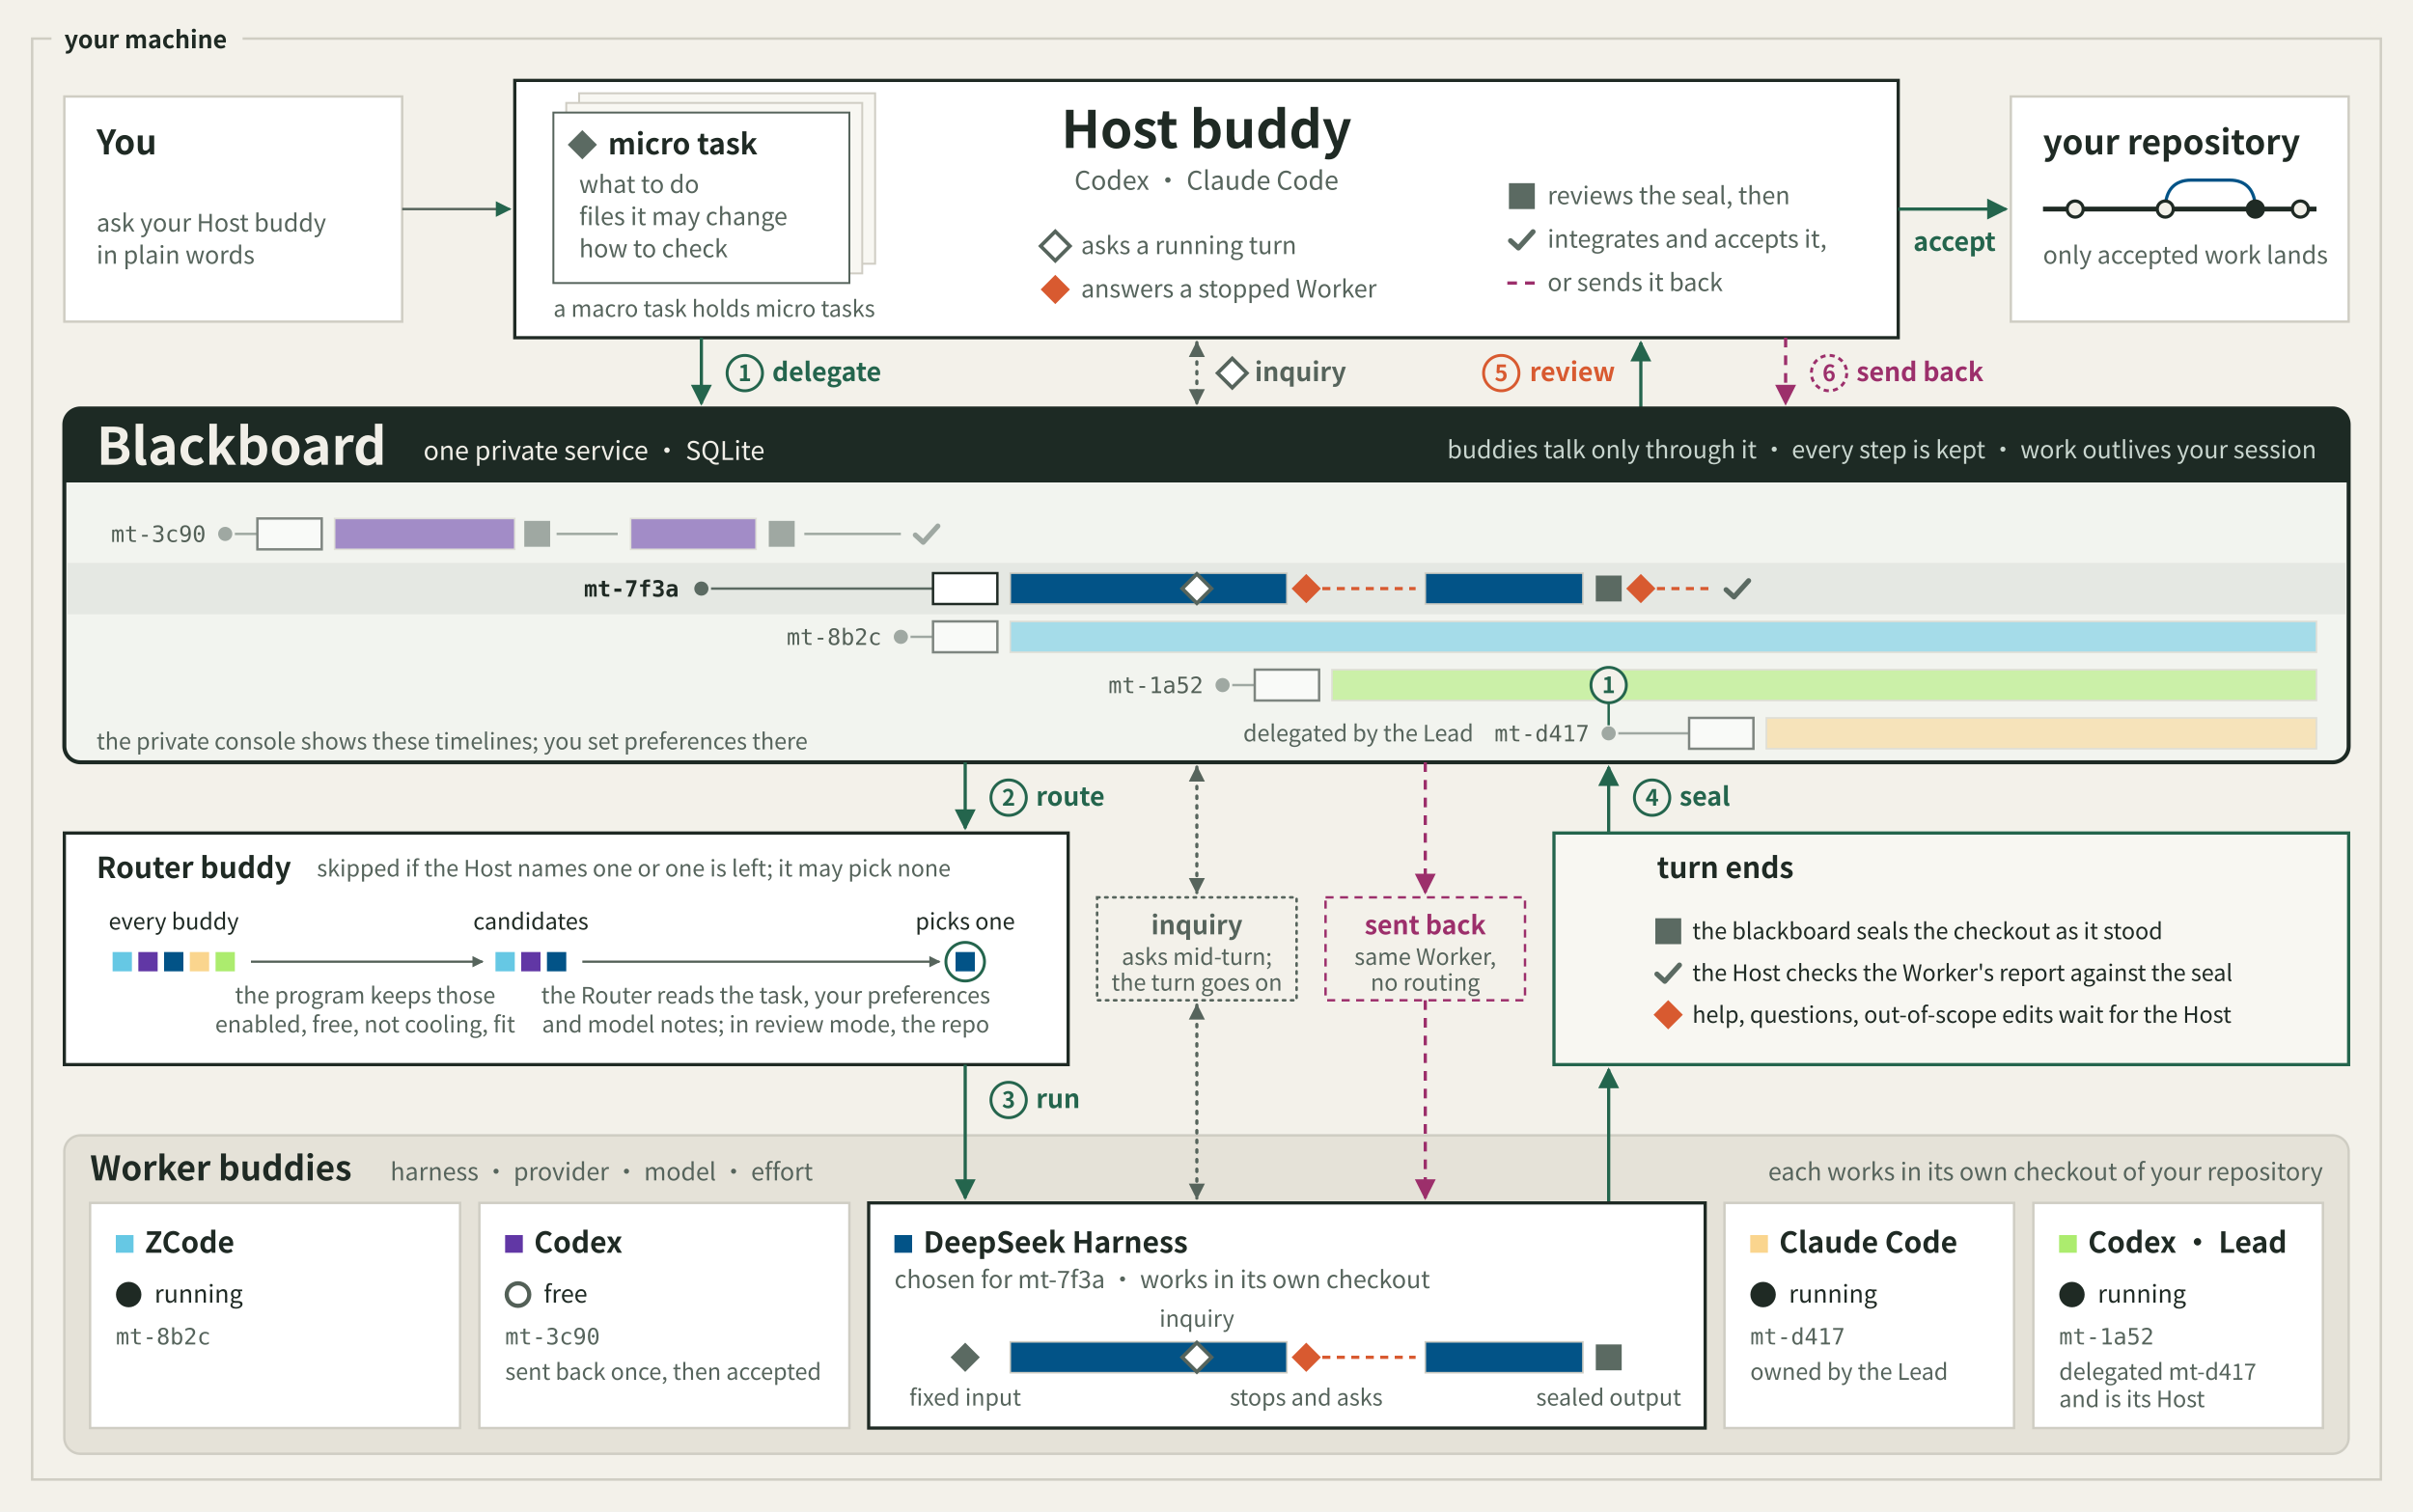
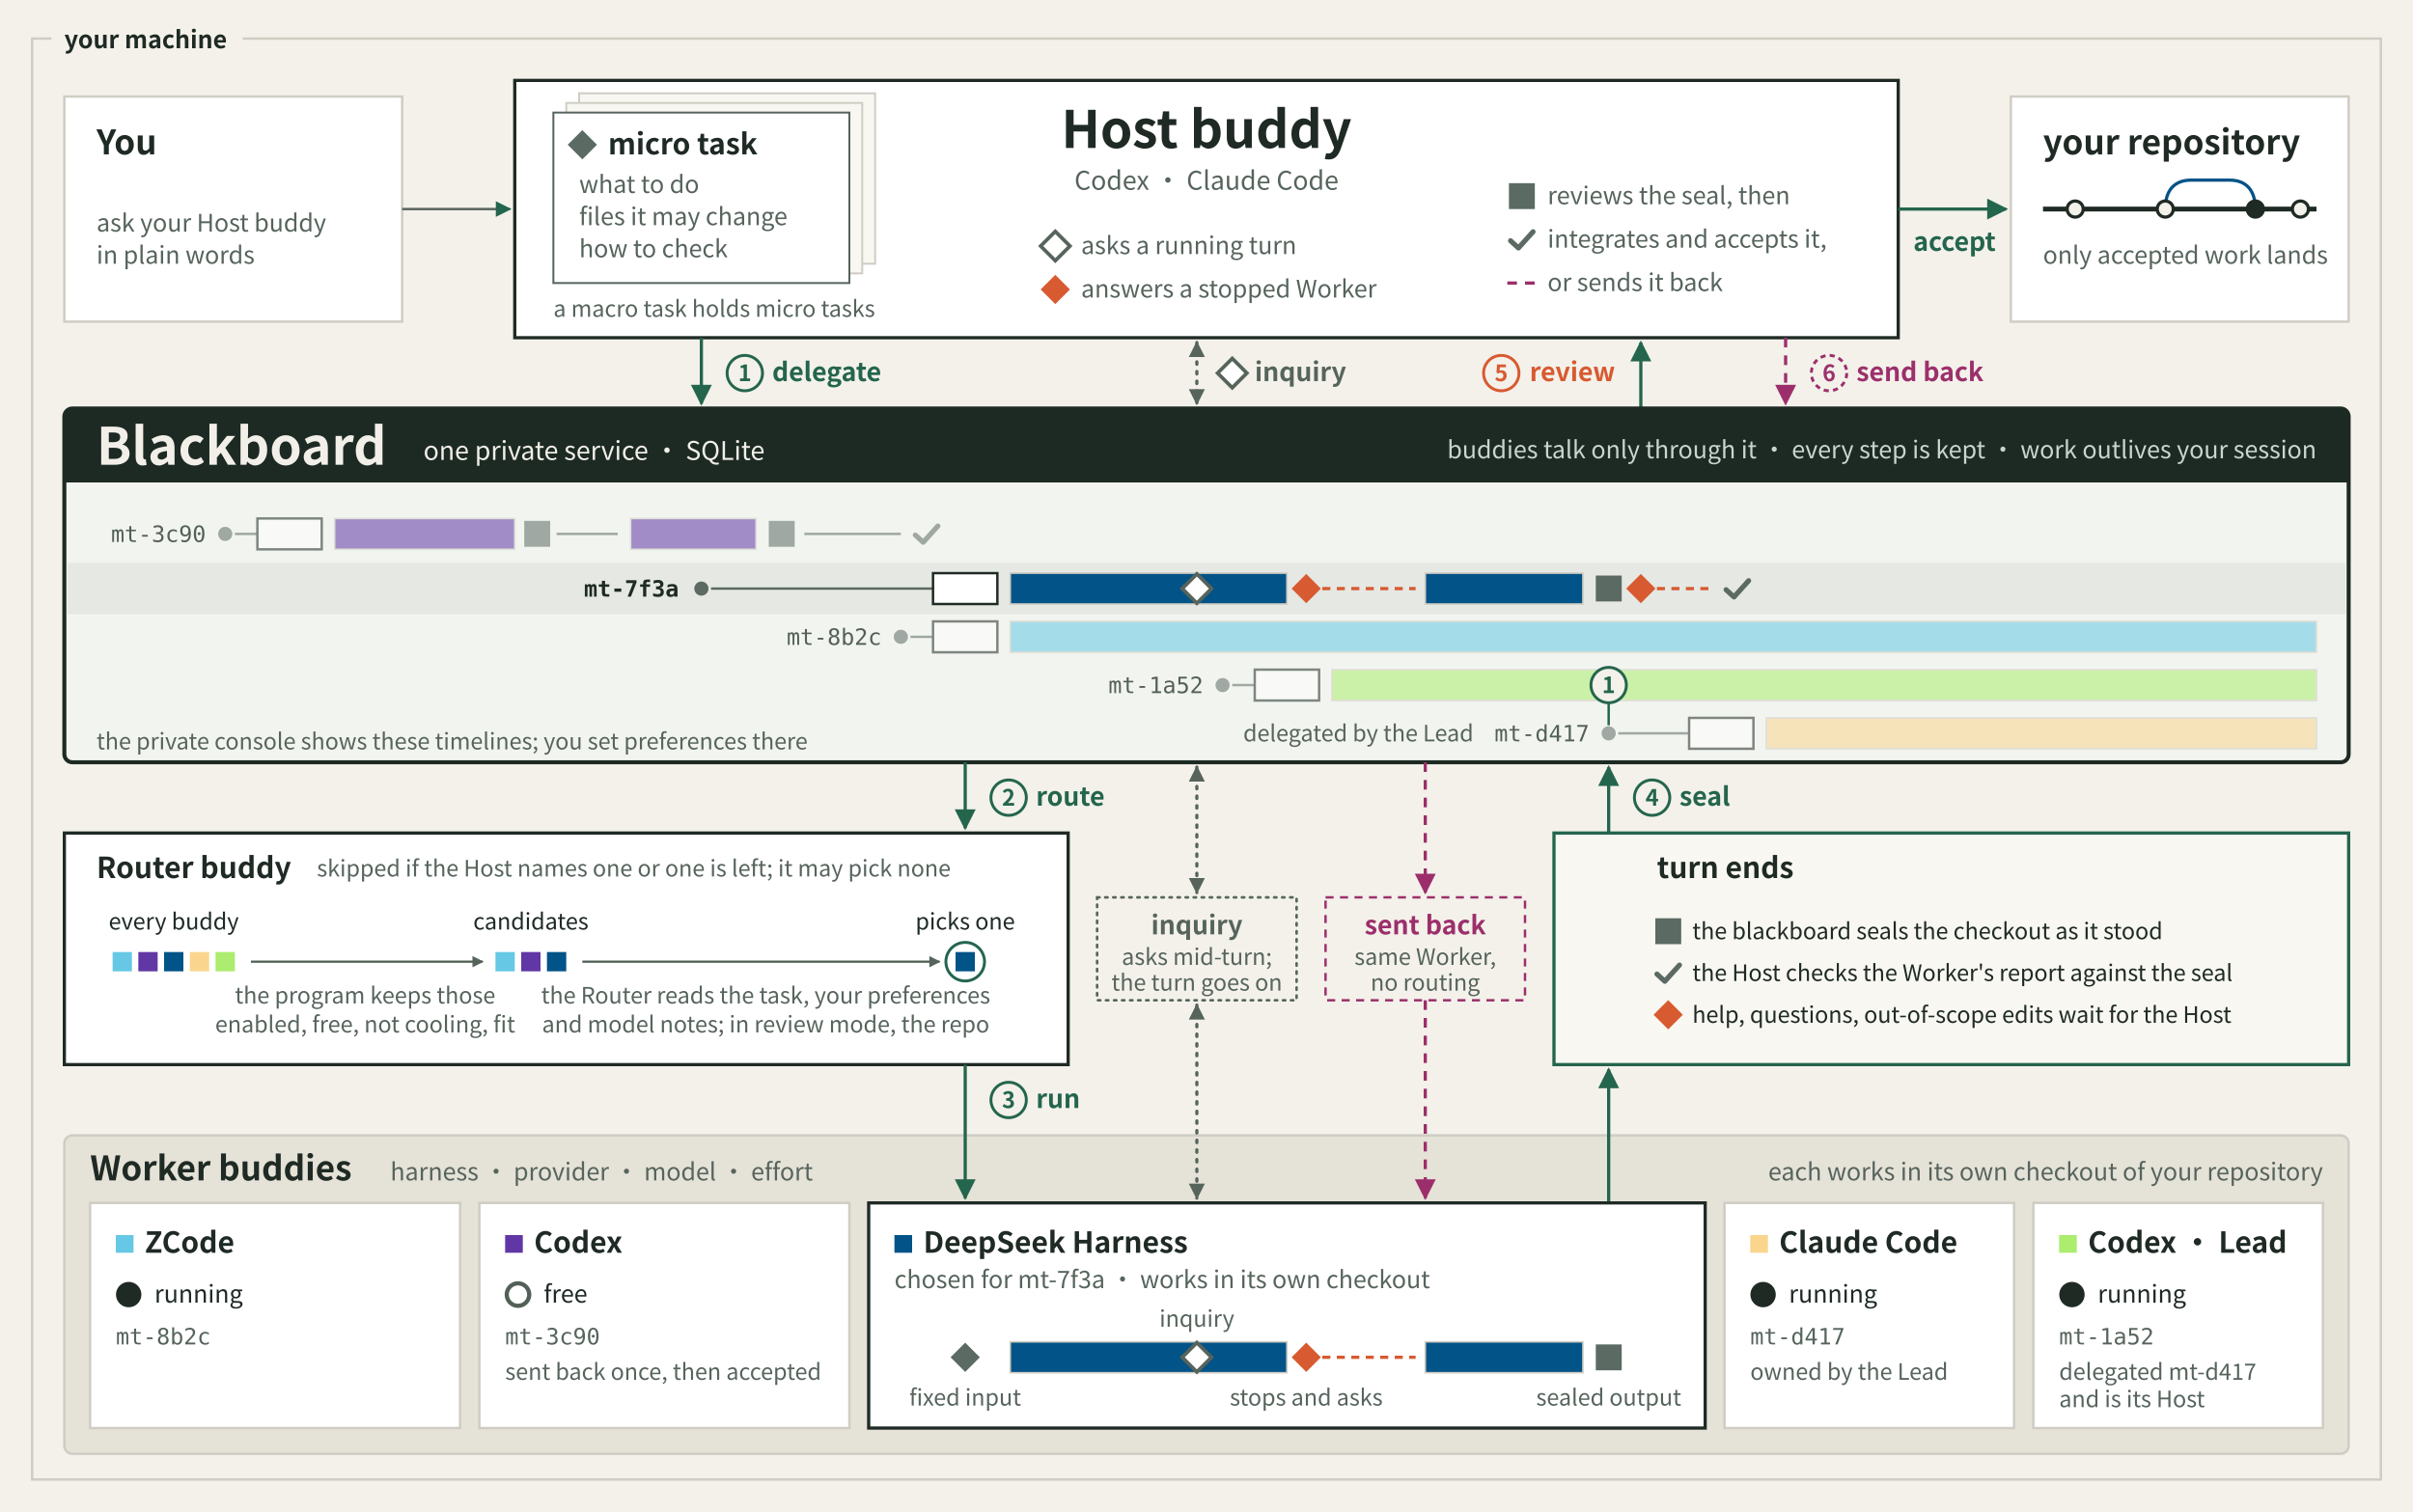
<svg xmlns="http://www.w3.org/2000/svg" viewBox="0 0 1500 940" width="1500" height="940" role="img" aria-label="How hey-my-buddy works">
  <defs>
    <marker id="tip" viewBox="0 0 10 10" refX="9" refY="5" markerWidth="6.5" markerHeight="6.5" orient="auto-start-reverse">
      <path d="M0 0 L10 5 L0 10 Z" fill="#24654d" />
    </marker>
    <marker id="tip-send" viewBox="0 0 10 10" refX="9" refY="5" markerWidth="6.5" markerHeight="6.5" orient="auto-start-reverse">
      <path d="M0 0 L10 5 L0 10 Z" fill="#9c2f6b" />
    </marker>
    <marker id="tip-ask" viewBox="0 0 10 10" refX="9" refY="5" markerWidth="5" markerHeight="5" orient="auto-start-reverse">
      <path d="M0 0 L10 5 L0 10 Z" fill="#56645c" />
    </marker>
  </defs>
  <rect x="0" y="0" width="1500" height="940" fill="#f3f1ea" stroke="none" stroke-width="1" />
  <g transform="translate(0,-24)">
    <rect x="20" y="48" width="1460" height="896" fill="none" stroke="#cfcdc3" stroke-width="1.5" />
    <rect x="32" y="40" width="118.8" height="16" fill="#f3f1ea" stroke="none" stroke-width="1" />
    <text x="40" y="54" font-family="-apple-system, BlinkMacSystemFont, 'Segoe UI', 'PingFang SC', 'Hiragino Sans GB', 'Noto Sans CJK SC', 'Microsoft YaHei', 'Noto Sans', Helvetica, Arial, sans-serif" font-size="15" font-weight="650" fill="#1f2a24" text-anchor="start">your machine</text>
    <rect x="40" y="84" width="210" height="140" fill="#ffffff" stroke="#cfcdc3" stroke-width="1.5" />
    <text x="60" y="120" font-family="-apple-system, BlinkMacSystemFont, 'Segoe UI', 'PingFang SC', 'Hiragino Sans GB', 'Noto Sans CJK SC', 'Microsoft YaHei', 'Noto Sans', Helvetica, Arial, sans-serif" font-size="21" font-weight="700" fill="#1f2a24" text-anchor="start">You</text>
    <text x="60" y="168" font-family="-apple-system, BlinkMacSystemFont, 'Segoe UI', 'PingFang SC', 'Hiragino Sans GB', 'Noto Sans CJK SC', 'Microsoft YaHei', 'Noto Sans', Helvetica, Arial, sans-serif" font-size="15" font-weight="400" fill="#56645c" text-anchor="start">ask your Host buddy</text>
    <text x="60" y="188" font-family="-apple-system, BlinkMacSystemFont, 'Segoe UI', 'PingFang SC', 'Hiragino Sans GB', 'Noto Sans CJK SC', 'Microsoft YaHei', 'Noto Sans', Helvetica, Arial, sans-serif" font-size="15" font-weight="400" fill="#56645c" text-anchor="start">in plain words</text>
    <path d="M250 154 L317 154" fill="none" stroke="#56645c" stroke-width="1.5" marker-end="url(#tip)" />
    <rect x="320" y="74" width="860" height="160" fill="#ffffff" stroke="#1f2a24" stroke-width="2" />
    <rect x="360" y="82" width="184" height="106" fill="#f8f7f2" stroke="#cfcdc3" stroke-width="1.2" />
    <rect x="352" y="88" width="184" height="106" fill="#f8f7f2" stroke="#cfcdc3" stroke-width="1.2" />
    <rect x="344" y="94" width="184" height="106" fill="#ffffff" stroke="#56645c" stroke-width="1.2" />
    <path d="M362 104.9 L371.1 114 L362 123.1 L352.9 114 Z" fill="#5b6a62" />
    <text x="378" y="120" font-family="-apple-system, BlinkMacSystemFont, 'Segoe UI', 'PingFang SC', 'Hiragino Sans GB', 'Noto Sans CJK SC', 'Microsoft YaHei', 'Noto Sans', Helvetica, Arial, sans-serif" font-size="18" font-weight="650" fill="#1f2a24" text-anchor="start">micro task</text>
    <text x="360" y="144" font-family="-apple-system, BlinkMacSystemFont, 'Segoe UI', 'PingFang SC', 'Hiragino Sans GB', 'Noto Sans CJK SC', 'Microsoft YaHei', 'Noto Sans', Helvetica, Arial, sans-serif" font-size="15" font-weight="400" fill="#56645c" text-anchor="start">what to do</text>
    <text x="360" y="164" font-family="-apple-system, BlinkMacSystemFont, 'Segoe UI', 'PingFang SC', 'Hiragino Sans GB', 'Noto Sans CJK SC', 'Microsoft YaHei', 'Noto Sans', Helvetica, Arial, sans-serif" font-size="15" font-weight="400" fill="#56645c" text-anchor="start">files it may change</text>
    <text x="360" y="184" font-family="-apple-system, BlinkMacSystemFont, 'Segoe UI', 'PingFang SC', 'Hiragino Sans GB', 'Noto Sans CJK SC', 'Microsoft YaHei', 'Noto Sans', Helvetica, Arial, sans-serif" font-size="15" font-weight="400" fill="#56645c" text-anchor="start">how to check</text>
    <text x="344" y="221" font-family="-apple-system, BlinkMacSystemFont, 'Segoe UI', 'PingFang SC', 'Hiragino Sans GB', 'Noto Sans CJK SC', 'Microsoft YaHei', 'Noto Sans', Helvetica, Arial, sans-serif" font-size="14" font-weight="400" fill="#56645c" text-anchor="start">a macro task holds micro tasks</text>
    <text x="750.0" y="116" font-family="-apple-system, BlinkMacSystemFont, 'Segoe UI', 'PingFang SC', 'Hiragino Sans GB', 'Noto Sans CJK SC', 'Microsoft YaHei', 'Noto Sans', Helvetica, Arial, sans-serif" font-size="32" font-weight="700" fill="#1f2a24" text-anchor="middle">Host buddy</text>
    <text x="750.0" y="142" font-family="-apple-system, BlinkMacSystemFont, 'Segoe UI', 'PingFang SC', 'Hiragino Sans GB', 'Noto Sans CJK SC', 'Microsoft YaHei', 'Noto Sans', Helvetica, Arial, sans-serif" font-size="16" font-weight="400" fill="#56645c" text-anchor="middle">Codex · Claude Code</text>
    <path d="M656 167.9 L665.1 177 L656 186.1 L646.9 177 Z" fill="#ffffff" stroke="#56645c" stroke-width="2.27" />
    <text x="672" y="182" font-family="-apple-system, BlinkMacSystemFont, 'Segoe UI', 'PingFang SC', 'Hiragino Sans GB', 'Noto Sans CJK SC', 'Microsoft YaHei', 'Noto Sans', Helvetica, Arial, sans-serif" font-size="15" font-weight="400" fill="#56645c" text-anchor="start">asks a running turn</text>
    <path d="M656 194.9 L665.1 204 L656 213.1 L646.9 204 Z" fill="#d85a30" />
    <text x="672" y="209" font-family="-apple-system, BlinkMacSystemFont, 'Segoe UI', 'PingFang SC', 'Hiragino Sans GB', 'Noto Sans CJK SC', 'Microsoft YaHei', 'Noto Sans', Helvetica, Arial, sans-serif" font-size="15" font-weight="400" fill="#56645c" text-anchor="start">answers a stopped Worker</text>
    <rect x="938.0" y="137.9" width="16.1" height="16.1" fill="#5b6a62" stroke="none" stroke-width="1" />
    <text x="962" y="151" font-family="-apple-system, BlinkMacSystemFont, 'Segoe UI', 'PingFang SC', 'Hiragino Sans GB', 'Noto Sans CJK SC', 'Microsoft YaHei', 'Noto Sans', Helvetica, Arial, sans-serif" font-size="15" font-weight="400" fill="#56645c" text-anchor="start">reviews the seal, then</text>
    <path d="M939.0 173.7 L943.9 178.2 L953.0 168.1" fill="none" stroke="#5b6a62" stroke-width="3.15" stroke-linecap="round" stroke-linejoin="round" />
    <text x="962" y="178" font-family="-apple-system, BlinkMacSystemFont, 'Segoe UI', 'PingFang SC', 'Hiragino Sans GB', 'Noto Sans CJK SC', 'Microsoft YaHei', 'Noto Sans', Helvetica, Arial, sans-serif" font-size="15" font-weight="400" fill="#56645c" text-anchor="start">integrates and accepts it,</text>
    <path d="M937 200 L955 200" stroke="#9c2f6b" stroke-width="2" stroke-dasharray="6 5" />
    <text x="962" y="205" font-family="-apple-system, BlinkMacSystemFont, 'Segoe UI', 'PingFang SC', 'Hiragino Sans GB', 'Noto Sans CJK SC', 'Microsoft YaHei', 'Noto Sans', Helvetica, Arial, sans-serif" font-size="15" font-weight="400" fill="#56645c" text-anchor="start">or sends it back</text>
    <path d="M1180 154 L1247 154" fill="none" stroke="#24654d" stroke-width="2" marker-end="url(#tip)" />
    <text x="1215" y="180" font-family="-apple-system, BlinkMacSystemFont, 'Segoe UI', 'PingFang SC', 'Hiragino Sans GB', 'Noto Sans CJK SC', 'Microsoft YaHei', 'Noto Sans', Helvetica, Arial, sans-serif" font-size="16" font-weight="650" fill="#24654d" text-anchor="middle">accept</text>
    <rect x="1250" y="84" width="210" height="140" fill="#ffffff" stroke="#cfcdc3" stroke-width="1.5" />
    <text x="1270" y="120" font-family="-apple-system, BlinkMacSystemFont, 'Segoe UI', 'PingFang SC', 'Hiragino Sans GB', 'Noto Sans CJK SC', 'Microsoft YaHei', 'Noto Sans', Helvetica, Arial, sans-serif" font-size="21" font-weight="700" fill="#1f2a24" text-anchor="start">your repository</text>
    <path d="M1270 154 L1440 154" stroke="#1f2a24" stroke-width="3" />
    <path d="M1346 154 C1346 142 1352 136 1362 136 L1386 136 C1396 136 1402 142 1402 154" fill="none" stroke="#025387" stroke-width="2" />
    <circle cx="1290" cy="154" r="5" fill="#f3f1ea" stroke="#1f2a24" stroke-width="2" />
    <circle cx="1346" cy="154" r="5" fill="#f3f1ea" stroke="#1f2a24" stroke-width="2" />
    <circle cx="1430" cy="154" r="5" fill="#f3f1ea" stroke="#1f2a24" stroke-width="2" />
    <circle cx="1402" cy="154" r="6" fill="#1f2a24" />
    <text x="1270" y="188" font-family="-apple-system, BlinkMacSystemFont, 'Segoe UI', 'PingFang SC', 'Hiragino Sans GB', 'Noto Sans CJK SC', 'Microsoft YaHei', 'Noto Sans', Helvetica, Arial, sans-serif" font-size="15" font-weight="400" fill="#56645c" text-anchor="start">only accepted work lands</text>
    <path d="M436 234 L436 275" fill="none" stroke="#24654d" stroke-width="2" marker-end="url(#tip)" />
    <circle cx="463" cy="256" r="11" fill="#f3f1ea" stroke="#24654d" stroke-width="1.8" />
    <text x="463" y="261" font-family="-apple-system, BlinkMacSystemFont, 'Segoe UI', 'PingFang SC', 'Hiragino Sans GB', 'Noto Sans CJK SC', 'Microsoft YaHei', 'Noto Sans', Helvetica, Arial, sans-serif" font-size="14" font-weight="700" fill="#24654d" text-anchor="middle">1</text>
    <text x="480" y="261" font-family="-apple-system, BlinkMacSystemFont, 'Segoe UI', 'PingFang SC', 'Hiragino Sans GB', 'Noto Sans CJK SC', 'Microsoft YaHei', 'Noto Sans', Helvetica, Arial, sans-serif" font-size="16" font-weight="650" fill="#24654d" text-anchor="start">delegate</text>
    <path d="M1020 278 L1020 237" fill="none" stroke="#24654d" stroke-width="2" marker-end="url(#tip)" />
    <circle cx="933.24" cy="256" r="11" fill="#f3f1ea" stroke="#d85a30" stroke-width="1.8" />
    <text x="933.24" y="261" font-family="-apple-system, BlinkMacSystemFont, 'Segoe UI', 'PingFang SC', 'Hiragino Sans GB', 'Noto Sans CJK SC', 'Microsoft YaHei', 'Noto Sans', Helvetica, Arial, sans-serif" font-size="14" font-weight="700" fill="#d85a30" text-anchor="middle">5</text>
    <text x="1004" y="261" font-family="-apple-system, BlinkMacSystemFont, 'Segoe UI', 'PingFang SC', 'Hiragino Sans GB', 'Noto Sans CJK SC', 'Microsoft YaHei', 'Noto Sans', Helvetica, Arial, sans-serif" font-size="16" font-weight="650" fill="#d85a30" text-anchor="end">review</text>
    <path d="M1110 234 L1110 275" fill="none" stroke="#9c2f6b" stroke-width="2" stroke-dasharray="6 5" marker-end="url(#tip-send)" />
    <circle cx="1137" cy="256" r="11" fill="#f3f1ea" stroke="#9c2f6b" stroke-width="1.8" stroke-dasharray="3.2 2.6" />
    <text x="1137" y="261" font-family="-apple-system, BlinkMacSystemFont, 'Segoe UI', 'PingFang SC', 'Hiragino Sans GB', 'Noto Sans CJK SC', 'Microsoft YaHei', 'Noto Sans', Helvetica, Arial, sans-serif" font-size="14" font-weight="700" fill="#9c2f6b" text-anchor="middle">6</text>
    <text x="1154" y="261" font-family="-apple-system, BlinkMacSystemFont, 'Segoe UI', 'PingFang SC', 'Hiragino Sans GB', 'Noto Sans CJK SC', 'Microsoft YaHei', 'Noto Sans', Helvetica, Arial, sans-serif" font-size="16" font-weight="650" fill="#9c2f6b" text-anchor="start">send back</text>
    <path d="M744 237 L744 275" fill="none" stroke="#56645c" stroke-width="2" stroke-dasharray="1.5 4.5" stroke-linecap="round" marker-start="url(#tip-ask)" marker-end="url(#tip-ask)" />
    <path d="M766 246.9 L775.1 256 L766 265.1 L756.9 256 Z" fill="#ffffff" stroke="#56645c" stroke-width="2.27" />
    <text x="780" y="261" font-family="-apple-system, BlinkMacSystemFont, 'Segoe UI', 'PingFang SC', 'Hiragino Sans GB', 'Noto Sans CJK SC', 'Microsoft YaHei', 'Noto Sans', Helvetica, Arial, sans-serif" font-size="16" font-weight="650" fill="#56645c" text-anchor="start">inquiry</text>
-     <rect x="40" y="278" width="1420" height="220" rx="10" fill="#f2f4ef" stroke="#1d2a24" stroke-width="2.5" />
-     <path d="M50 278 H1450 A10 10 0 0 1 1460 288 V324 H40 V288 A10 10 0 0 1 50 278 Z" fill="#1d2a24" />
+     <rect x="40" y="278" width="1420" height="220" rx="5" fill="#f2f4ef" stroke="#1d2a24" stroke-width="2.5" />
+     <path d="M45 278 H1455 A5 5 0 0 1 1460 283 V324 H40 V283 A5 5 0 0 1 45 278 Z" fill="#1d2a24" />
    <text x="60" y="313" font-family="-apple-system, BlinkMacSystemFont, 'Segoe UI', 'PingFang SC', 'Hiragino Sans GB', 'Noto Sans CJK SC', 'Microsoft YaHei', 'Noto Sans', Helvetica, Arial, sans-serif" font-size="32" font-weight="700" fill="#f1efe8" text-anchor="start">Blackboard</text>
    <text x="263.2" y="310" font-family="-apple-system, BlinkMacSystemFont, 'Segoe UI', 'PingFang SC', 'Hiragino Sans GB', 'Noto Sans CJK SC', 'Microsoft YaHei', 'Noto Sans', Helvetica, Arial, sans-serif" font-size="16" font-weight="400" fill="#f1efe8" text-anchor="start">one private service · SQLite</text>
    <text x="1440" y="309" font-family="-apple-system, BlinkMacSystemFont, 'Segoe UI', 'PingFang SC', 'Hiragino Sans GB', 'Noto Sans CJK SC', 'Microsoft YaHei', 'Noto Sans', Helvetica, Arial, sans-serif" font-size="15" font-weight="400" fill="#c9d6cf" text-anchor="end">buddies talk only through it · every step is kept · work outlives your session</text>
    <rect x="42" y="374" width="1416" height="32" fill="#e5e8e3" stroke="none" stroke-width="1" />
    <text x="422" y="395" font-family="ui-monospace, SFMono-Regular, Menlo, Consolas, monospace" font-size="14" font-weight="700" fill="#1f2a24" text-anchor="end">mt-7f3a</text>
    <circle cx="436" cy="390" r="4.4" fill="#5b6a62" />
    <path d="M442 390 L580 390" stroke="#5b6a62" stroke-width="1.5" />
    <rect x="580" y="380.4" width="40" height="19.2" fill="#ffffff" stroke="#1f2a24" stroke-width="1.5" />
    <rect x="628" y="380.4" width="172" height="19.2" fill="#025387" stroke="#cfcdc3" stroke-width="1" />
    <path d="M744 380.9 L753.1 390 L744 399.1 L734.9 390 Z" fill="#ffffff" stroke="#56645c" stroke-width="2.27" />
    <path d="M812 380.9 L821.1 390 L812 399.1 L802.9 390 Z" fill="#d85a30" />
    <path d="M822 390 L880 390" stroke="#d85a30" stroke-width="2" stroke-dasharray="5 4" />
    <rect x="886" y="380.4" width="98" height="19.2" fill="#025387" stroke="#cfcdc3" stroke-width="1" />
    <rect x="992.0" y="381.9" width="16.1" height="16.1" fill="#5b6a62" stroke="none" stroke-width="1" />
    <path d="M1020 380.9 L1029.1 390 L1020 399.1 L1010.9 390 Z" fill="#d85a30" />
    <path d="M1030 390 L1066 390" stroke="#d85a30" stroke-width="2" stroke-dasharray="5 4" />
    <path d="M1073.0 390.7 L1077.9 395.2 L1087.0 385.1" fill="none" stroke="#5b6a62" stroke-width="3.15" stroke-linecap="round" stroke-linejoin="round" />
    <text x="128" y="361" font-family="ui-monospace, SFMono-Regular, Menlo, Consolas, monospace" font-size="14" font-weight="400" fill="#536057" text-anchor="end">mt-3c90</text>
    <text x="548" y="425" font-family="ui-monospace, SFMono-Regular, Menlo, Consolas, monospace" font-size="14" font-weight="400" fill="#536057" text-anchor="end">mt-8b2c</text>
    <text x="748" y="455" font-family="ui-monospace, SFMono-Regular, Menlo, Consolas, monospace" font-size="14" font-weight="400" fill="#536057" text-anchor="end">mt-1a52</text>
    <text x="988" y="485" font-family="ui-monospace, SFMono-Regular, Menlo, Consolas, monospace" font-size="14" font-weight="400" fill="#536057" text-anchor="end">mt-d417</text>
    <g opacity="0.55">
      <circle cx="140" cy="356" r="4.4" fill="#5b6a62" />
      <path d="M146 356 L160 356" stroke="#5b6a62" stroke-width="1.5" />
      <rect x="160" y="346.4" width="40" height="19.2" fill="#ffffff" stroke="#1f2a24" stroke-width="1.5" />
      <rect x="208" y="346.4" width="112" height="19.2" fill="#6137a5" stroke="#cfcdc3" stroke-width="1" />
      <rect x="325.9" y="347.9" width="16.1" height="16.1" fill="#5b6a62" stroke="none" stroke-width="1" />
      <path d="M346 356 L384 356" stroke="#5b6a62" stroke-width="1.5" />
      <rect x="392" y="346.4" width="78" height="19.2" fill="#6137a5" stroke="#cfcdc3" stroke-width="1" />
      <rect x="477.9" y="347.9" width="16.1" height="16.1" fill="#5b6a62" stroke="none" stroke-width="1" />
      <path d="M500 356 L560 356" stroke="#5b6a62" stroke-width="1.5" />
      <path d="M569.0 356.7 L573.9 361.2 L583.0 351.1" fill="none" stroke="#5b6a62" stroke-width="3.15" stroke-linecap="round" stroke-linejoin="round" />
      <circle cx="560" cy="420" r="4.4" fill="#5b6a62" />
      <path d="M566 420 L580 420" stroke="#5b6a62" stroke-width="1.5" />
      <rect x="580" y="410.4" width="40" height="19.2" fill="#ffffff" stroke="#1f2a24" stroke-width="1.5" />
      <rect x="628" y="410.4" width="812" height="19.2" fill="#66c8e4" stroke="#cfcdc3" stroke-width="1" />
      <circle cx="760" cy="450" r="4.4" fill="#5b6a62" />
      <path d="M766 450 L780 450" stroke="#5b6a62" stroke-width="1.5" />
      <rect x="780" y="440.4" width="40" height="19.2" fill="#ffffff" stroke="#1f2a24" stroke-width="1.5" />
      <rect x="828" y="440.4" width="612" height="19.2" fill="#acec6e" stroke="#cfcdc3" stroke-width="1" />
      <circle cx="1000" cy="480" r="4.4" fill="#5b6a62" />
      <path d="M1006 480 L1050 480" stroke="#5b6a62" stroke-width="1.5" />
      <rect x="1050" y="470.4" width="40" height="19.2" fill="#ffffff" stroke="#1f2a24" stroke-width="1.5" />
      <rect x="1098" y="470.4" width="342" height="19.2" fill="#fad58e" stroke="#cfcdc3" stroke-width="1" />
    </g>
    <circle cx="1000" cy="450" r="11" fill="#f3f1ea" stroke="#24654d" stroke-width="1.8" />
    <text x="1000" y="455" font-family="-apple-system, BlinkMacSystemFont, 'Segoe UI', 'PingFang SC', 'Hiragino Sans GB', 'Noto Sans CJK SC', 'Microsoft YaHei', 'Noto Sans', Helvetica, Arial, sans-serif" font-size="14" font-weight="700" fill="#24654d" text-anchor="middle">1</text>
    <path d="M1000 461 L1000 475" stroke="#24654d" stroke-width="1.5" />
    <text x="916" y="485" font-family="-apple-system, BlinkMacSystemFont, 'Segoe UI', 'PingFang SC', 'Hiragino Sans GB', 'Noto Sans CJK SC', 'Microsoft YaHei', 'Noto Sans', Helvetica, Arial, sans-serif" font-size="14" font-weight="400" fill="#56645c" text-anchor="end">delegated by the Lead</text>
    <text x="60" y="490" font-family="-apple-system, BlinkMacSystemFont, 'Segoe UI', 'PingFang SC', 'Hiragino Sans GB', 'Noto Sans CJK SC', 'Microsoft YaHei', 'Noto Sans', Helvetica, Arial, sans-serif" font-size="14" font-weight="400" fill="#56645c" text-anchor="start">the private console shows these timelines; you set preferences there</text>
-     <rect x="40" y="730" width="1420" height="198" rx="10" fill="#e5e2d8" stroke="#cfcdc3" stroke-width="1.5" />
+     <rect x="40" y="730" width="1420" height="198" rx="5" fill="#e5e2d8" stroke="#cfcdc3" stroke-width="1.5" />
    <path d="M600 498 L600 539" fill="none" stroke="#24654d" stroke-width="2" marker-end="url(#tip)" />
    <circle cx="627" cy="520" r="11" fill="#f3f1ea" stroke="#24654d" stroke-width="1.8" />
    <text x="627" y="525" font-family="-apple-system, BlinkMacSystemFont, 'Segoe UI', 'PingFang SC', 'Hiragino Sans GB', 'Noto Sans CJK SC', 'Microsoft YaHei', 'Noto Sans', Helvetica, Arial, sans-serif" font-size="14" font-weight="700" fill="#24654d" text-anchor="middle">2</text>
    <text x="644" y="525" font-family="-apple-system, BlinkMacSystemFont, 'Segoe UI', 'PingFang SC', 'Hiragino Sans GB', 'Noto Sans CJK SC', 'Microsoft YaHei', 'Noto Sans', Helvetica, Arial, sans-serif" font-size="16" font-weight="650" fill="#24654d" text-anchor="start">route</text>
    <rect x="40" y="542" width="624" height="144" fill="#ffffff" stroke="#1f2a24" stroke-width="2" />
    <text x="60" y="570" font-family="-apple-system, BlinkMacSystemFont, 'Segoe UI', 'PingFang SC', 'Hiragino Sans GB', 'Noto Sans CJK SC', 'Microsoft YaHei', 'Noto Sans', Helvetica, Arial, sans-serif" font-size="18" font-weight="650" fill="#1f2a24" text-anchor="start">Router buddy</text>
    <text x="196.96" y="569" font-family="-apple-system, BlinkMacSystemFont, 'Segoe UI', 'PingFang SC', 'Hiragino Sans GB', 'Noto Sans CJK SC', 'Microsoft YaHei', 'Noto Sans', Helvetica, Arial, sans-serif" font-size="14" font-weight="400" fill="#56645c" text-anchor="start">skipped if the Host names one or one is left; it may pick none</text>
    <text x="108" y="602" font-family="-apple-system, BlinkMacSystemFont, 'Segoe UI', 'PingFang SC', 'Hiragino Sans GB', 'Noto Sans CJK SC', 'Microsoft YaHei', 'Noto Sans', Helvetica, Arial, sans-serif" font-size="14" font-weight="400" fill="#1f2a24" text-anchor="middle">every buddy</text>
    <rect x="70" y="616" width="12" height="12" fill="#66c8e4" stroke="none" stroke-width="1" />
    <rect x="86" y="616" width="12" height="12" fill="#6137a5" stroke="none" stroke-width="1" />
    <rect x="102" y="616" width="12" height="12" fill="#025387" stroke="none" stroke-width="1" />
    <rect x="118" y="616" width="12" height="12" fill="#fad58e" stroke="none" stroke-width="1" />
    <rect x="134" y="616" width="12" height="12" fill="#acec6e" stroke="none" stroke-width="1" />
    <path d="M156 622 L300 622" fill="none" stroke="#536057" stroke-width="1.4" marker-end="url(#tip-ask)" />
    <text x="227" y="648" font-family="-apple-system, BlinkMacSystemFont, 'Segoe UI', 'PingFang SC', 'Hiragino Sans GB', 'Noto Sans CJK SC', 'Microsoft YaHei', 'Noto Sans', Helvetica, Arial, sans-serif" font-size="14" font-weight="400" fill="#56645c" text-anchor="middle">the program keeps those</text>
    <text x="227" y="666" font-family="-apple-system, BlinkMacSystemFont, 'Segoe UI', 'PingFang SC', 'Hiragino Sans GB', 'Noto Sans CJK SC', 'Microsoft YaHei', 'Noto Sans', Helvetica, Arial, sans-serif" font-size="14" font-weight="400" fill="#56645c" text-anchor="middle">enabled, free, not cooling, fit</text>
    <text x="330" y="602" font-family="-apple-system, BlinkMacSystemFont, 'Segoe UI', 'PingFang SC', 'Hiragino Sans GB', 'Noto Sans CJK SC', 'Microsoft YaHei', 'Noto Sans', Helvetica, Arial, sans-serif" font-size="14" font-weight="400" fill="#1f2a24" text-anchor="middle">candidates</text>
    <rect x="308" y="616" width="12" height="12" fill="#66c8e4" stroke="none" stroke-width="1" />
    <rect x="324" y="616" width="12" height="12" fill="#6137a5" stroke="none" stroke-width="1" />
    <rect x="340" y="616" width="12" height="12" fill="#025387" stroke="none" stroke-width="1" />
    <path d="M362 622 L584 622" fill="none" stroke="#536057" stroke-width="1.4" marker-end="url(#tip-ask)" />
    <text x="476" y="648" font-family="-apple-system, BlinkMacSystemFont, 'Segoe UI', 'PingFang SC', 'Hiragino Sans GB', 'Noto Sans CJK SC', 'Microsoft YaHei', 'Noto Sans', Helvetica, Arial, sans-serif" font-size="14" font-weight="400" fill="#56645c" text-anchor="middle">the Router reads the task, your preferences</text>
    <text x="476" y="666" font-family="-apple-system, BlinkMacSystemFont, 'Segoe UI', 'PingFang SC', 'Hiragino Sans GB', 'Noto Sans CJK SC', 'Microsoft YaHei', 'Noto Sans', Helvetica, Arial, sans-serif" font-size="14" font-weight="400" fill="#56645c" text-anchor="middle">and model notes; in review mode, the repo</text>
    <rect x="594" y="616" width="12" height="12" fill="#025387" stroke="none" stroke-width="1" />
    <circle cx="600" cy="622" r="12" fill="none" stroke="#24654d" stroke-width="1.8" />
    <text x="600" y="602" font-family="-apple-system, BlinkMacSystemFont, 'Segoe UI', 'PingFang SC', 'Hiragino Sans GB', 'Noto Sans CJK SC', 'Microsoft YaHei', 'Noto Sans', Helvetica, Arial, sans-serif" font-size="14" font-weight="400" fill="#1f2a24" text-anchor="middle">picks one</text>
    <path d="M600 686 L600 769" fill="none" stroke="#24654d" stroke-width="2" marker-end="url(#tip)" />
    <circle cx="627" cy="708" r="11" fill="#f3f1ea" stroke="#24654d" stroke-width="1.8" />
    <text x="627" y="713" font-family="-apple-system, BlinkMacSystemFont, 'Segoe UI', 'PingFang SC', 'Hiragino Sans GB', 'Noto Sans CJK SC', 'Microsoft YaHei', 'Noto Sans', Helvetica, Arial, sans-serif" font-size="14" font-weight="700" fill="#24654d" text-anchor="middle">3</text>
    <text x="644" y="713" font-family="-apple-system, BlinkMacSystemFont, 'Segoe UI', 'PingFang SC', 'Hiragino Sans GB', 'Noto Sans CJK SC', 'Microsoft YaHei', 'Noto Sans', Helvetica, Arial, sans-serif" font-size="16" font-weight="650" fill="#24654d" text-anchor="start">run</text>
    <path d="M744 501 L744 579" fill="none" stroke="#56645c" stroke-width="2" stroke-dasharray="1.5 4.5" stroke-linecap="round" marker-start="url(#tip-ask)" marker-end="url(#tip-ask)" />
    <rect x="682" y="582" width="124" height="64" fill="#f3f1ea" stroke="#56645c" stroke-width="1.6" stroke-dasharray="1.5 3.5" stroke-linecap="round" />
    <text x="744" y="605" font-family="-apple-system, BlinkMacSystemFont, 'Segoe UI', 'PingFang SC', 'Hiragino Sans GB', 'Noto Sans CJK SC', 'Microsoft YaHei', 'Noto Sans', Helvetica, Arial, sans-serif" font-size="16" font-weight="650" fill="#56645c" text-anchor="middle">inquiry</text>
    <text x="744" y="624" font-family="-apple-system, BlinkMacSystemFont, 'Segoe UI', 'PingFang SC', 'Hiragino Sans GB', 'Noto Sans CJK SC', 'Microsoft YaHei', 'Noto Sans', Helvetica, Arial, sans-serif" font-size="14" font-weight="400" fill="#56645c" text-anchor="middle">asks mid-turn;</text>
    <text x="744" y="640" font-family="-apple-system, BlinkMacSystemFont, 'Segoe UI', 'PingFang SC', 'Hiragino Sans GB', 'Noto Sans CJK SC', 'Microsoft YaHei', 'Noto Sans', Helvetica, Arial, sans-serif" font-size="14" font-weight="400" fill="#56645c" text-anchor="middle">the turn goes on</text>
    <path d="M744 649 L744 769" fill="none" stroke="#56645c" stroke-width="2" stroke-dasharray="1.5 4.5" stroke-linecap="round" marker-start="url(#tip-ask)" marker-end="url(#tip-ask)" />
    <path d="M886 498 L886 579" fill="none" stroke="#9c2f6b" stroke-width="2" stroke-dasharray="6 5" marker-end="url(#tip-send)" />
    <rect x="824" y="582" width="124" height="64" fill="#f3f1ea" stroke="#9c2f6b" stroke-width="1.5" stroke-dasharray="5 4" />
    <text x="886" y="605" font-family="-apple-system, BlinkMacSystemFont, 'Segoe UI', 'PingFang SC', 'Hiragino Sans GB', 'Noto Sans CJK SC', 'Microsoft YaHei', 'Noto Sans', Helvetica, Arial, sans-serif" font-size="16" font-weight="650" fill="#9c2f6b" text-anchor="middle">sent back</text>
    <text x="886" y="624" font-family="-apple-system, BlinkMacSystemFont, 'Segoe UI', 'PingFang SC', 'Hiragino Sans GB', 'Noto Sans CJK SC', 'Microsoft YaHei', 'Noto Sans', Helvetica, Arial, sans-serif" font-size="14" font-weight="400" fill="#56645c" text-anchor="middle">same Worker,</text>
    <text x="886" y="640" font-family="-apple-system, BlinkMacSystemFont, 'Segoe UI', 'PingFang SC', 'Hiragino Sans GB', 'Noto Sans CJK SC', 'Microsoft YaHei', 'Noto Sans', Helvetica, Arial, sans-serif" font-size="14" font-weight="400" fill="#56645c" text-anchor="middle">no routing</text>
    <path d="M886 646 L886 769" fill="none" stroke="#9c2f6b" stroke-width="2" stroke-dasharray="6 5" marker-end="url(#tip-send)" />
    <path d="M1000 772 L1000 689" fill="none" stroke="#24654d" stroke-width="2" marker-end="url(#tip)" />
    <rect x="966" y="542" width="494" height="144" fill="#f8f7f2" stroke="#24654d" stroke-width="2" />
    <text x="1030" y="570" font-family="-apple-system, BlinkMacSystemFont, 'Segoe UI', 'PingFang SC', 'Hiragino Sans GB', 'Noto Sans CJK SC', 'Microsoft YaHei', 'Noto Sans', Helvetica, Arial, sans-serif" font-size="18" font-weight="650" fill="#1f2a24" text-anchor="start">turn ends</text>
    <rect x="1029.0" y="595.0" width="16.1" height="16.1" fill="#5b6a62" stroke="none" stroke-width="1" />
    <text x="1052" y="608" font-family="-apple-system, BlinkMacSystemFont, 'Segoe UI', 'PingFang SC', 'Hiragino Sans GB', 'Noto Sans CJK SC', 'Microsoft YaHei', 'Noto Sans', Helvetica, Arial, sans-serif" font-size="14" font-weight="400" fill="#1f2a24" text-anchor="start">the blackboard seals the checkout as it stood</text>
    <path d="M1030.0 629.7 L1034.9 634.2 L1044.0 624.1" fill="none" stroke="#5b6a62" stroke-width="3.15" stroke-linecap="round" stroke-linejoin="round" />
    <text x="1052" y="634" font-family="-apple-system, BlinkMacSystemFont, 'Segoe UI', 'PingFang SC', 'Hiragino Sans GB', 'Noto Sans CJK SC', 'Microsoft YaHei', 'Noto Sans', Helvetica, Arial, sans-serif" font-size="14" font-weight="400" fill="#1f2a24" text-anchor="start">the Host checks the Worker's report against the seal</text>
    <path d="M1037 645.9 L1046.1 655 L1037 664.1 L1027.9 655 Z" fill="#d85a30" />
    <text x="1052" y="660" font-family="-apple-system, BlinkMacSystemFont, 'Segoe UI', 'PingFang SC', 'Hiragino Sans GB', 'Noto Sans CJK SC', 'Microsoft YaHei', 'Noto Sans', Helvetica, Arial, sans-serif" font-size="14" font-weight="400" fill="#1f2a24" text-anchor="start">help, questions, out-of-scope edits wait for the Host</text>
    <path d="M1000 542 L1000 501" fill="none" stroke="#24654d" stroke-width="2" marker-end="url(#tip)" />
    <circle cx="1027" cy="520" r="11" fill="#f3f1ea" stroke="#24654d" stroke-width="1.8" />
    <text x="1027" y="525" font-family="-apple-system, BlinkMacSystemFont, 'Segoe UI', 'PingFang SC', 'Hiragino Sans GB', 'Noto Sans CJK SC', 'Microsoft YaHei', 'Noto Sans', Helvetica, Arial, sans-serif" font-size="14" font-weight="700" fill="#24654d" text-anchor="middle">4</text>
    <text x="1044" y="525" font-family="-apple-system, BlinkMacSystemFont, 'Segoe UI', 'PingFang SC', 'Hiragino Sans GB', 'Noto Sans CJK SC', 'Microsoft YaHei', 'Noto Sans', Helvetica, Arial, sans-serif" font-size="16" font-weight="650" fill="#24654d" text-anchor="start">seal</text>
    <text x="56" y="758" font-family="-apple-system, BlinkMacSystemFont, 'Segoe UI', 'PingFang SC', 'Hiragino Sans GB', 'Noto Sans CJK SC', 'Microsoft YaHei', 'Noto Sans', Helvetica, Arial, sans-serif" font-size="21" font-weight="700" fill="#1f2a24" text-anchor="start">Worker buddies</text>
    <text x="242.64" y="758" font-family="-apple-system, BlinkMacSystemFont, 'Segoe UI', 'PingFang SC', 'Hiragino Sans GB', 'Noto Sans CJK SC', 'Microsoft YaHei', 'Noto Sans', Helvetica, Arial, sans-serif" font-size="15" font-weight="400" fill="#56645c" text-anchor="start">harness · provider · model · effort</text>
    <text x="1444" y="758" font-family="-apple-system, BlinkMacSystemFont, 'Segoe UI', 'PingFang SC', 'Hiragino Sans GB', 'Noto Sans CJK SC', 'Microsoft YaHei', 'Noto Sans', Helvetica, Arial, sans-serif" font-size="15" font-weight="400" fill="#56645c" text-anchor="end">each works in its own checkout of your repository</text>
    <rect x="56" y="772" width="230" height="140" fill="#ffffff" stroke="#cfcdc3" stroke-width="1.5" />
    <rect x="72" y="792" width="11" height="11" fill="#66c8e4" stroke="none" stroke-width="1" />
    <text x="90" y="803" font-family="-apple-system, BlinkMacSystemFont, 'Segoe UI', 'PingFang SC', 'Hiragino Sans GB', 'Noto Sans CJK SC', 'Microsoft YaHei', 'Noto Sans', Helvetica, Arial, sans-serif" font-size="18" font-weight="650" fill="#1f2a24" text-anchor="start">ZCode</text>
    <circle cx="80" cy="829" r="7.9" fill="#1f2a24" />
    <text x="96" y="834" font-family="-apple-system, BlinkMacSystemFont, 'Segoe UI', 'PingFang SC', 'Hiragino Sans GB', 'Noto Sans CJK SC', 'Microsoft YaHei', 'Noto Sans', Helvetica, Arial, sans-serif" font-size="15" font-weight="400" fill="#1f2a24" text-anchor="start">running</text>
    <text x="72" y="860" font-family="ui-monospace, SFMono-Regular, Menlo, Consolas, monospace" font-size="14" font-weight="400" fill="#56645c" text-anchor="start">mt-8b2c</text>
    <rect x="298" y="772" width="230" height="140" fill="#ffffff" stroke="#cfcdc3" stroke-width="1.5" />
    <rect x="314" y="792" width="11" height="11" fill="#6137a5" stroke="none" stroke-width="1" />
    <text x="332" y="803" font-family="-apple-system, BlinkMacSystemFont, 'Segoe UI', 'PingFang SC', 'Hiragino Sans GB', 'Noto Sans CJK SC', 'Microsoft YaHei', 'Noto Sans', Helvetica, Arial, sans-serif" font-size="18" font-weight="650" fill="#1f2a24" text-anchor="start">Codex</text>
    <circle cx="322" cy="829" r="7.0" fill="#ffffff" stroke="#536057" stroke-width="2.62" />
    <text x="338" y="834" font-family="-apple-system, BlinkMacSystemFont, 'Segoe UI', 'PingFang SC', 'Hiragino Sans GB', 'Noto Sans CJK SC', 'Microsoft YaHei', 'Noto Sans', Helvetica, Arial, sans-serif" font-size="15" font-weight="400" fill="#1f2a24" text-anchor="start">free</text>
    <text x="314" y="860" font-family="ui-monospace, SFMono-Regular, Menlo, Consolas, monospace" font-size="14" font-weight="400" fill="#56645c" text-anchor="start">mt-3c90</text>
    <text x="314" y="882" font-family="-apple-system, BlinkMacSystemFont, 'Segoe UI', 'PingFang SC', 'Hiragino Sans GB', 'Noto Sans CJK SC', 'Microsoft YaHei', 'Noto Sans', Helvetica, Arial, sans-serif" font-size="14" font-weight="400" fill="#56645c" text-anchor="start">sent back once, then accepted</text>
    <rect x="1072" y="772" width="180" height="140" fill="#ffffff" stroke="#cfcdc3" stroke-width="1.5" />
    <rect x="1088" y="792" width="11" height="11" fill="#fad58e" stroke="none" stroke-width="1" />
    <text x="1106" y="803" font-family="-apple-system, BlinkMacSystemFont, 'Segoe UI', 'PingFang SC', 'Hiragino Sans GB', 'Noto Sans CJK SC', 'Microsoft YaHei', 'Noto Sans', Helvetica, Arial, sans-serif" font-size="18" font-weight="650" fill="#1f2a24" text-anchor="start">Claude Code</text>
    <circle cx="1096" cy="829" r="7.9" fill="#1f2a24" />
    <text x="1112" y="834" font-family="-apple-system, BlinkMacSystemFont, 'Segoe UI', 'PingFang SC', 'Hiragino Sans GB', 'Noto Sans CJK SC', 'Microsoft YaHei', 'Noto Sans', Helvetica, Arial, sans-serif" font-size="15" font-weight="400" fill="#1f2a24" text-anchor="start">running</text>
    <text x="1088" y="860" font-family="ui-monospace, SFMono-Regular, Menlo, Consolas, monospace" font-size="14" font-weight="400" fill="#56645c" text-anchor="start">mt-d417</text>
    <text x="1088" y="882" font-family="-apple-system, BlinkMacSystemFont, 'Segoe UI', 'PingFang SC', 'Hiragino Sans GB', 'Noto Sans CJK SC', 'Microsoft YaHei', 'Noto Sans', Helvetica, Arial, sans-serif" font-size="14" font-weight="400" fill="#56645c" text-anchor="start">owned by the Lead</text>
    <rect x="1264" y="772" width="180" height="140" fill="#ffffff" stroke="#cfcdc3" stroke-width="1.5" />
    <rect x="1280" y="792" width="11" height="11" fill="#acec6e" stroke="none" stroke-width="1" />
    <text x="1298" y="803" font-family="-apple-system, BlinkMacSystemFont, 'Segoe UI', 'PingFang SC', 'Hiragino Sans GB', 'Noto Sans CJK SC', 'Microsoft YaHei', 'Noto Sans', Helvetica, Arial, sans-serif" font-size="18" font-weight="650" fill="#1f2a24" text-anchor="start">Codex · Lead</text>
    <circle cx="1288" cy="829" r="7.9" fill="#1f2a24" />
    <text x="1304" y="834" font-family="-apple-system, BlinkMacSystemFont, 'Segoe UI', 'PingFang SC', 'Hiragino Sans GB', 'Noto Sans CJK SC', 'Microsoft YaHei', 'Noto Sans', Helvetica, Arial, sans-serif" font-size="15" font-weight="400" fill="#1f2a24" text-anchor="start">running</text>
    <text x="1280" y="860" font-family="ui-monospace, SFMono-Regular, Menlo, Consolas, monospace" font-size="14" font-weight="400" fill="#56645c" text-anchor="start">mt-1a52</text>
    <text x="1280" y="882" font-family="-apple-system, BlinkMacSystemFont, 'Segoe UI', 'PingFang SC', 'Hiragino Sans GB', 'Noto Sans CJK SC', 'Microsoft YaHei', 'Noto Sans', Helvetica, Arial, sans-serif" font-size="14" font-weight="400" fill="#56645c" text-anchor="start">delegated mt-d417</text>
    <text x="1280" y="899" font-family="-apple-system, BlinkMacSystemFont, 'Segoe UI', 'PingFang SC', 'Hiragino Sans GB', 'Noto Sans CJK SC', 'Microsoft YaHei', 'Noto Sans', Helvetica, Arial, sans-serif" font-size="14" font-weight="400" fill="#56645c" text-anchor="start">and is its Host</text>
    <rect x="540" y="772" width="520" height="140" fill="#ffffff" stroke="#1f2a24" stroke-width="2" />
    <rect x="556" y="792" width="11" height="11" fill="#025387" stroke="none" stroke-width="1" />
    <text x="574" y="803" font-family="-apple-system, BlinkMacSystemFont, 'Segoe UI', 'PingFang SC', 'Hiragino Sans GB', 'Noto Sans CJK SC', 'Microsoft YaHei', 'Noto Sans', Helvetica, Arial, sans-serif" font-size="18" font-weight="650" fill="#1f2a24" text-anchor="start">DeepSeek Harness</text>
    <text x="556" y="825" font-family="-apple-system, BlinkMacSystemFont, 'Segoe UI', 'PingFang SC', 'Hiragino Sans GB', 'Noto Sans CJK SC', 'Microsoft YaHei', 'Noto Sans', Helvetica, Arial, sans-serif" font-size="15" font-weight="400" fill="#56645c" text-anchor="start">chosen for mt-7f3a · works in its own checkout</text>
    <path d="M600 858.9 L609.1 868 L600 877.1 L590.9 868 Z" fill="#5b6a62" />
    <rect x="628" y="858.4" width="172" height="19.2" fill="#025387" stroke="#cfcdc3" stroke-width="1" />
    <path d="M744 858.9 L753.1 868 L744 877.1 L734.9 868 Z" fill="#ffffff" stroke="#56645c" stroke-width="2.27" />
    <path d="M812 858.9 L821.1 868 L812 877.1 L802.9 868 Z" fill="#d85a30" />
    <path d="M822 868 L880 868" stroke="#d85a30" stroke-width="2" stroke-dasharray="5 4" />
    <rect x="886" y="858.4" width="98" height="19.2" fill="#025387" stroke="#cfcdc3" stroke-width="1" />
    <rect x="992.0" y="860.0" width="16.1" height="16.1" fill="#5b6a62" stroke="none" stroke-width="1" />
    <text x="744" y="849" font-family="-apple-system, BlinkMacSystemFont, 'Segoe UI', 'PingFang SC', 'Hiragino Sans GB', 'Noto Sans CJK SC', 'Microsoft YaHei', 'Noto Sans', Helvetica, Arial, sans-serif" font-size="14" font-weight="400" fill="#56645c" text-anchor="middle">inquiry</text>
    <text x="812" y="898" font-family="-apple-system, BlinkMacSystemFont, 'Segoe UI', 'PingFang SC', 'Hiragino Sans GB', 'Noto Sans CJK SC', 'Microsoft YaHei', 'Noto Sans', Helvetica, Arial, sans-serif" font-size="14" font-weight="400" fill="#56645c" text-anchor="middle">stops and asks</text>
    <text x="600" y="898" font-family="-apple-system, BlinkMacSystemFont, 'Segoe UI', 'PingFang SC', 'Hiragino Sans GB', 'Noto Sans CJK SC', 'Microsoft YaHei', 'Noto Sans', Helvetica, Arial, sans-serif" font-size="14" font-weight="400" fill="#56645c" text-anchor="middle">fixed input</text>
    <text x="1000" y="898" font-family="-apple-system, BlinkMacSystemFont, 'Segoe UI', 'PingFang SC', 'Hiragino Sans GB', 'Noto Sans CJK SC', 'Microsoft YaHei', 'Noto Sans', Helvetica, Arial, sans-serif" font-size="14" font-weight="400" fill="#56645c" text-anchor="middle">sealed output</text>
  </g>
</svg>
